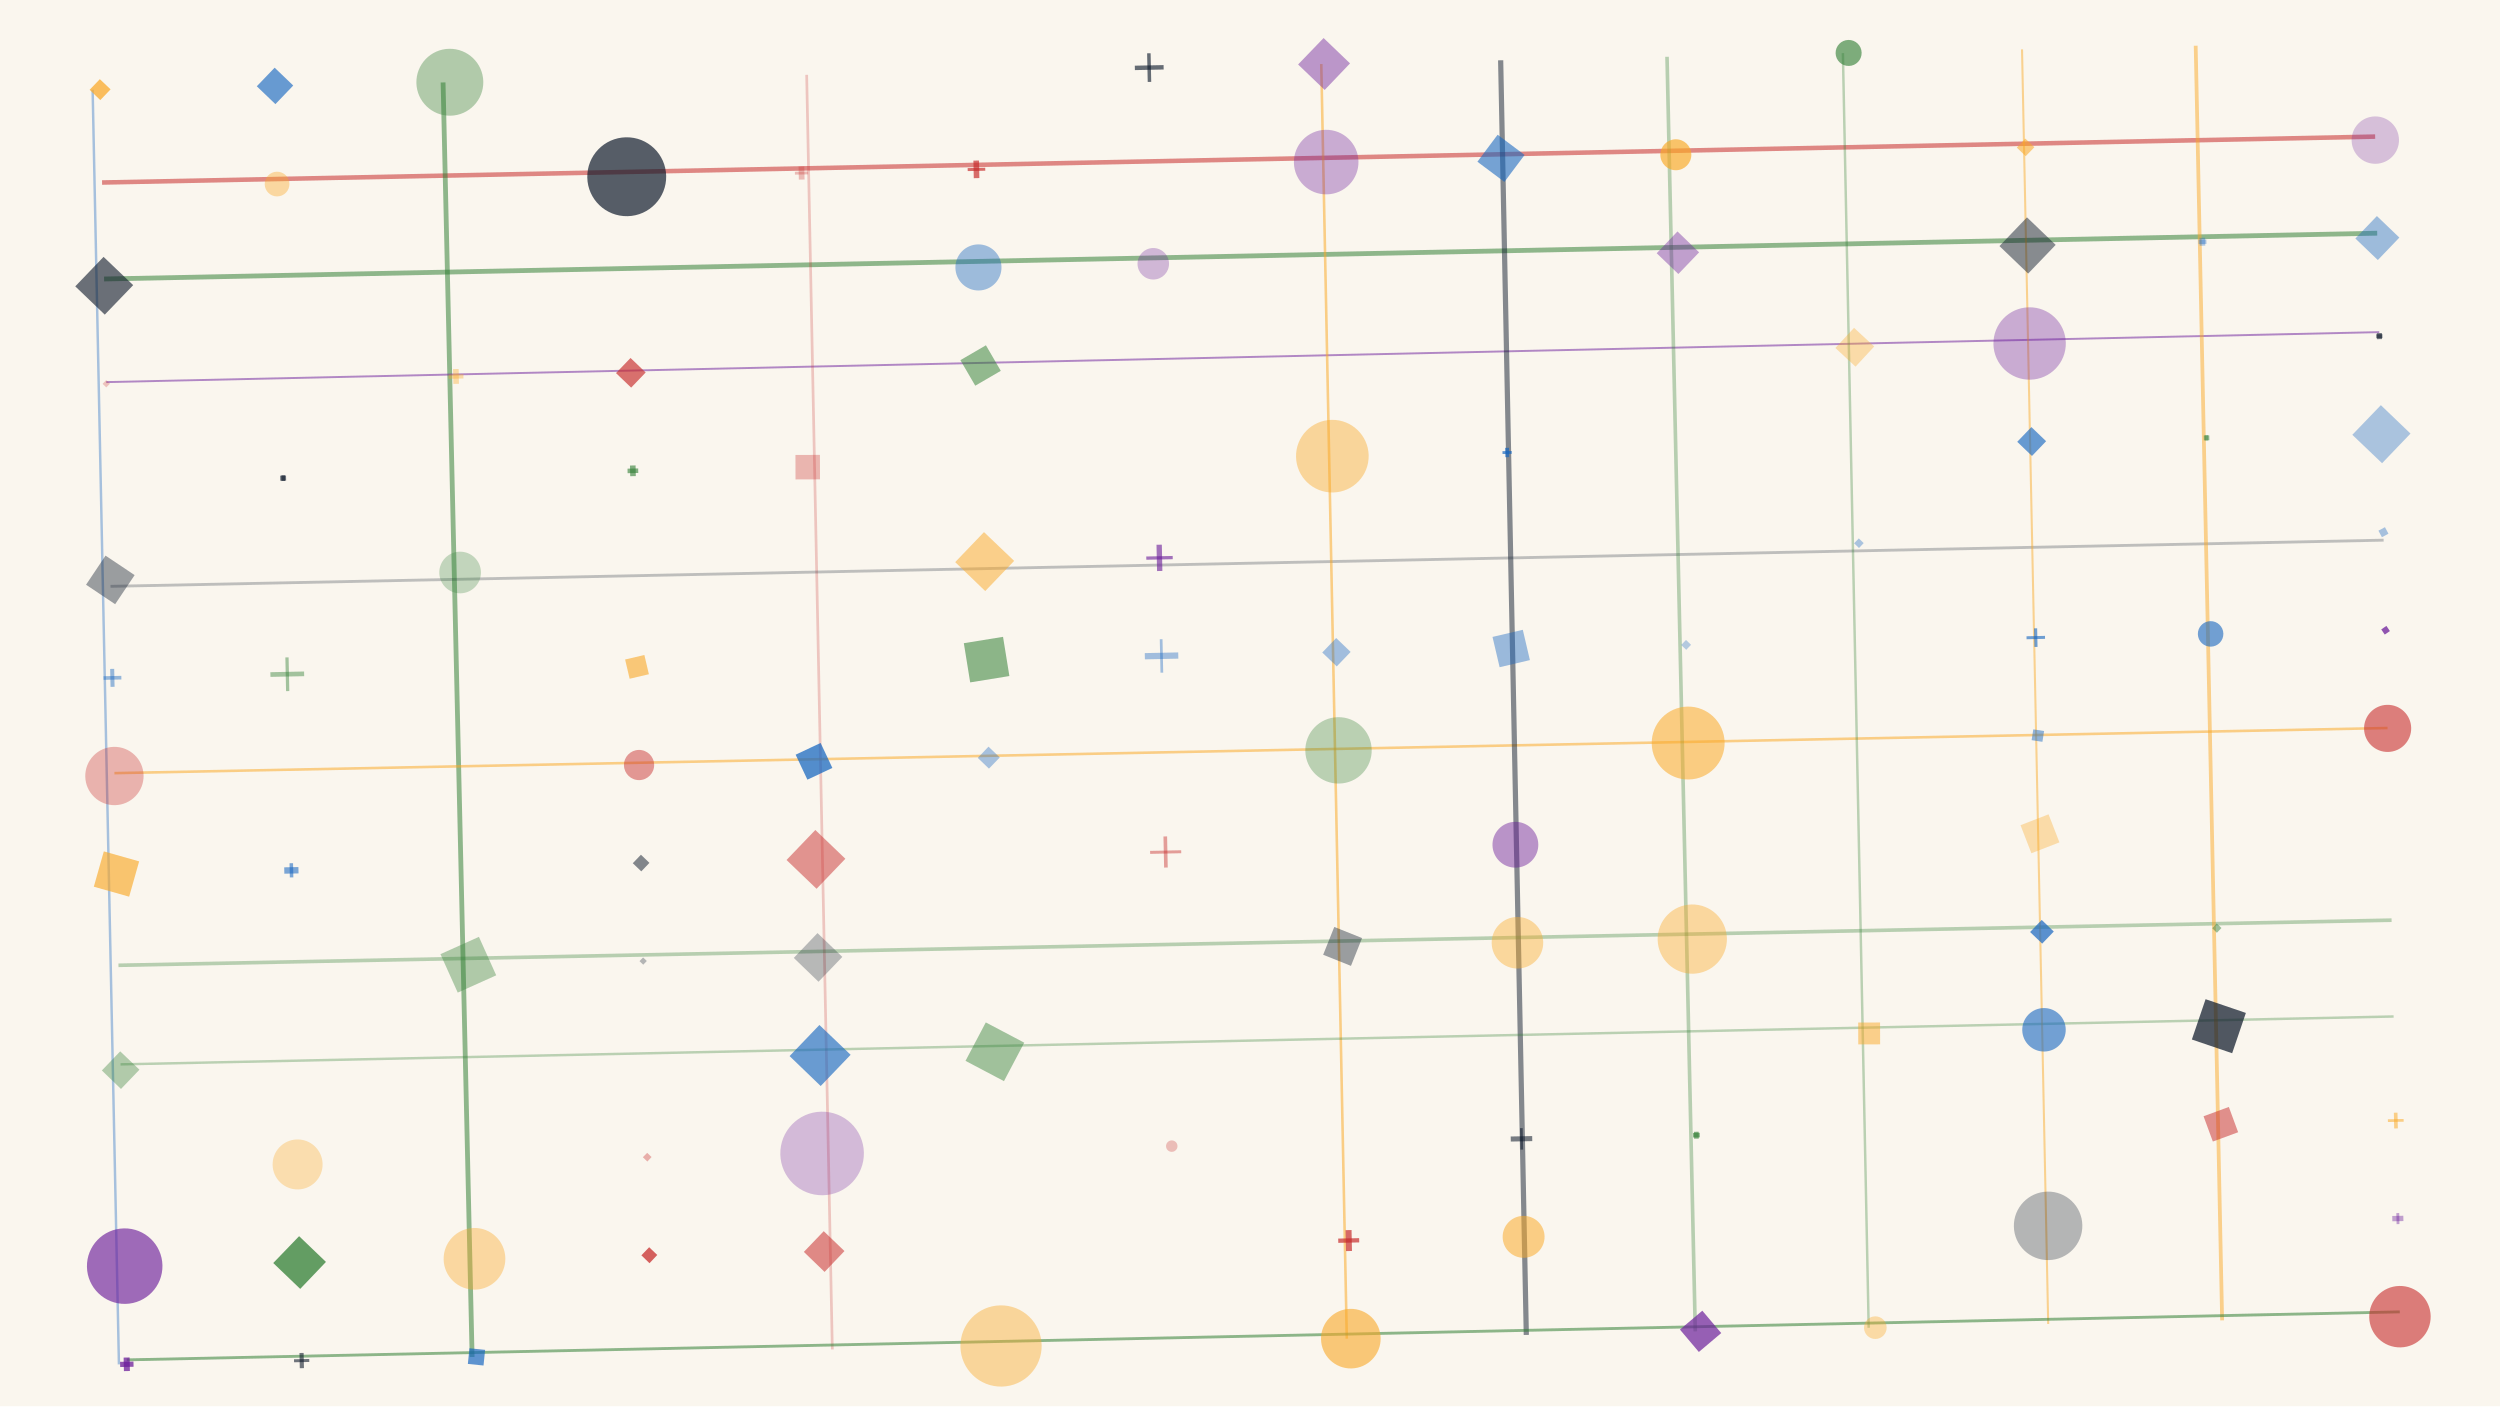
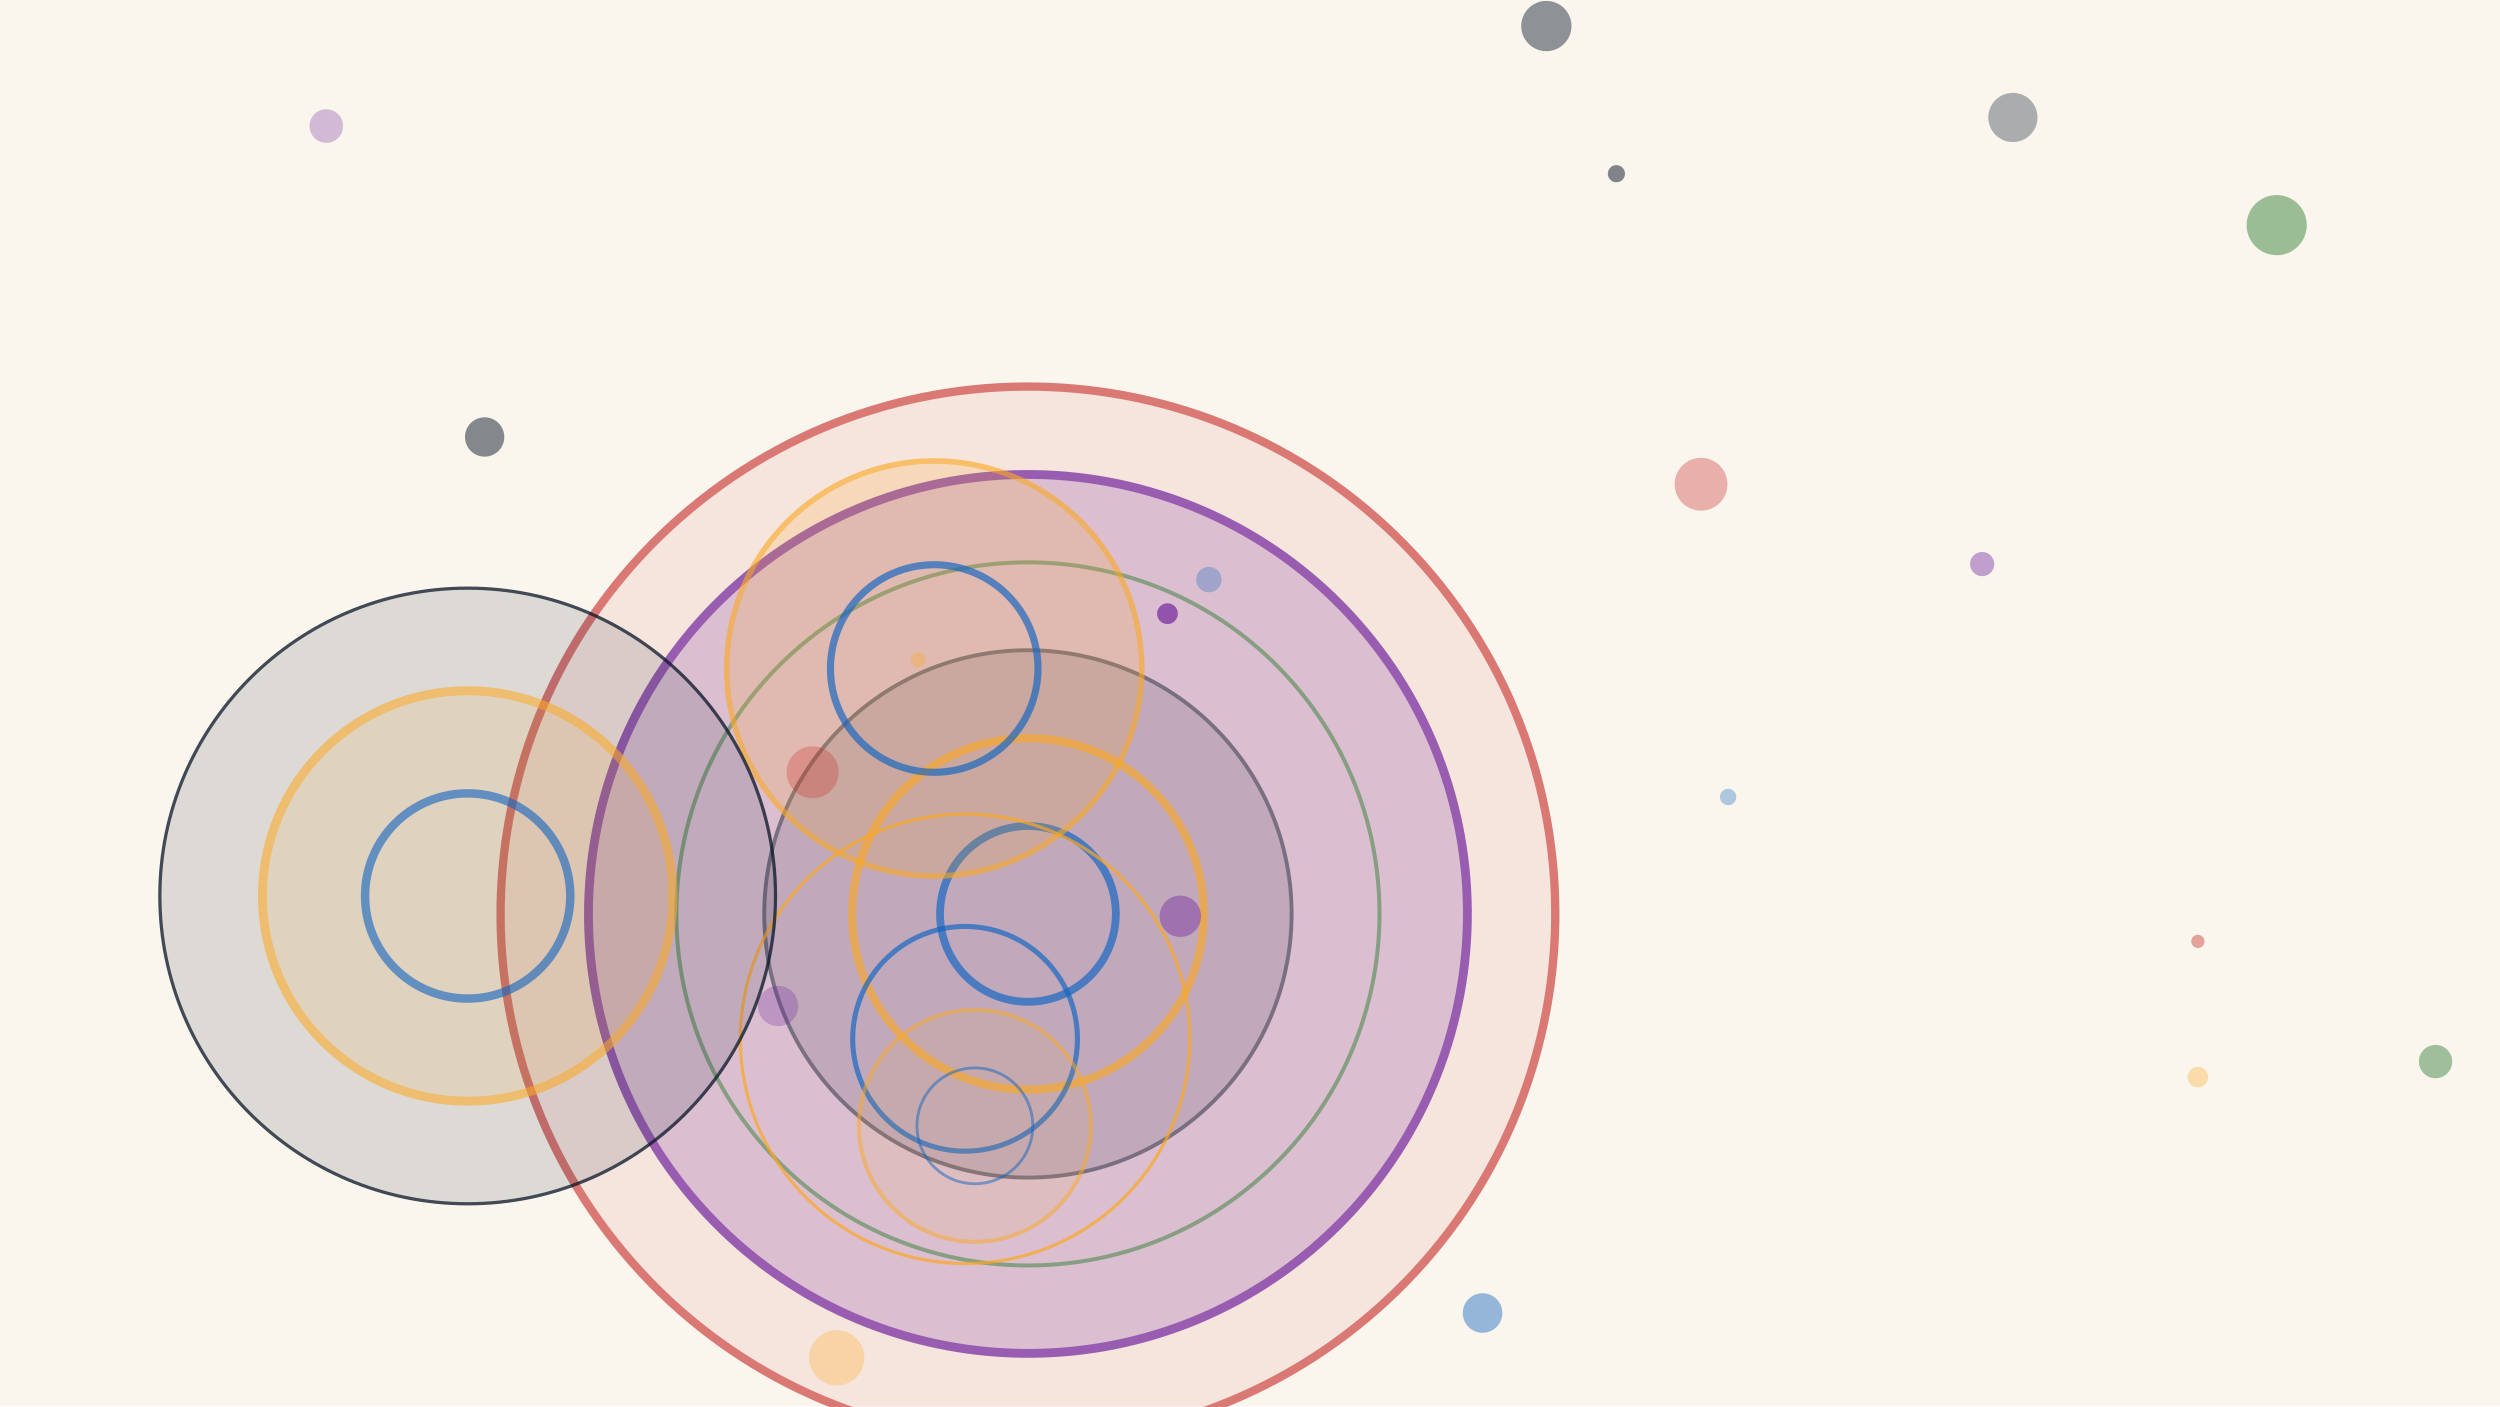
<svg xmlns="http://www.w3.org/2000/svg" viewBox="0 0 1920 1080" width="1920" height="1080">
  <rect width="1920" height="1080" fill="#FAF6EE" />
-   <g transform="rotate(-1.2 960 540)">
-     <line x1="81.2" y1="50.434" x2="80.9" y2="1029.566" stroke="#1565C0" stroke-width="1.9" opacity="0.37" />
-     <line x1="86.947" y1="121.8" x2="1833.053" y2="123.1" stroke="#C62828" stroke-width="3.5" opacity="0.54" />
-     <line x1="86.947" y1="195.9" x2="1833.053" y2="197.3" stroke="#2E7D32" stroke-width="3.7" opacity="0.53" />
-     <line x1="350.4" y1="50.434" x2="352.2" y2="1029.566" stroke="#2E7D32" stroke-width="3.7" opacity="0.53" />
-     <line x1="86.947" y1="275.1" x2="1833.053" y2="273.3" stroke="#6A1B9A" stroke-width="1.5" opacity="0.51" />
-     <line x1="629.7" y1="50.434" x2="628.9" y2="1029.566" stroke="#C62828" stroke-width="2.1" opacity="0.24" />
-     <line x1="86.947" y1="432.0" x2="1833.053" y2="433.1" stroke="#0A1628" stroke-width="2.2" opacity="0.25" />
-     <line x1="86.947" y1="575.5" x2="1833.053" y2="577.4" stroke="#F9A825" stroke-width="2.0" opacity="0.53" />
-     <line x1="1025.0" y1="50.434" x2="1024.1" y2="1029.566" stroke="#F9A825" stroke-width="2.0" opacity="0.53" />
-     <line x1="1162.8" y1="50.434" x2="1162.0" y2="1029.566" stroke="#0A1628" stroke-width="4.0" opacity="0.49" />
-     <line x1="86.947" y1="723.1" x2="1833.053" y2="725.0" stroke="#2E7D32" stroke-width="2.8" opacity="0.33" />
-     <line x1="1290.6" y1="50.434" x2="1291.8" y2="1029.566" stroke="#2E7D32" stroke-width="2.8" opacity="0.33" />
-     <line x1="86.947" y1="799.2" x2="1833.053" y2="799.0" stroke="#2E7D32" stroke-width="1.9" opacity="0.32" />
-     <line x1="1425.7" y1="50.434" x2="1425.0" y2="1029.566" stroke="#2E7D32" stroke-width="1.9" opacity="0.32" />
-     <line x1="1563.3" y1="50.434" x2="1562.9" y2="1029.566" stroke="#F9A825" stroke-width="1.6" opacity="0.47" />
-     <line x1="1696.7" y1="50.434" x2="1696.5" y2="1029.566" stroke="#F9A825" stroke-width="2.9" opacity="0.50" />
-     <line x1="86.947" y1="1026.2" x2="1833.053" y2="1025.9" stroke="#2E7D32" stroke-width="2.2" opacity="0.54" />
-     <polygon points="86.9,42.4 95.0,50.4 86.9,58.5 78.9,50.4" fill="#F9A825" opacity="0.72" />
-     <polygon points="86.9,178.9 109.2,201.1 86.9,223.3 64.7,201.1" fill="#0A1628" opacity="0.60" />
-     <polygon points="86.9,273.6 89.8,276.4 86.9,279.2 84.1,276.4" fill="#C62828" opacity="0.25" />
-     <rect x="73.5" y="413.6" width="26.9" height="26.9" fill="#0A1628" opacity="0.40" transform="rotate(35 86.9 427.0)" />
-     <line x1="80.1" y1="502.3" x2="93.8" y2="502.3" stroke="#1565C0" stroke-width="2.8" opacity="0.44" />
-     <line x1="86.9" y1="495.4" x2="86.9" y2="509.2" stroke="#1565C0" stroke-width="3.1" opacity="0.44" />
-     <circle cx="86.9" cy="577.7" r="22.4" fill="#C62828" opacity="0.33" />
-     <rect x="72.8" y="638.9" width="28.2" height="28.2" fill="#F9A825" opacity="0.64" transform="rotate(17 86.9 653.0)" />
-     <polygon points="86.9,789.2 101.4,803.6 86.9,818.1 72.5,803.6" fill="#2E7D32" opacity="0.36" />
-     <circle cx="86.9" cy="954.2" r="29.0" fill="#6A1B9A" opacity="0.64" />
-     <line x1="81.8" y1="1029.6" x2="92.1" y2="1029.6" stroke="#6A1B9A" stroke-width="4.0" opacity="0.74" />
-     <line x1="86.9" y1="1024.4" x2="86.9" y2="1034.8" stroke="#6A1B9A" stroke-width="4.6" opacity="0.74" />
-     <polygon points="221.3,36.4 235.3,50.4 221.3,64.4 207.3,50.4" fill="#1565C0" opacity="0.64" />
-     <circle cx="221.3" cy="125.8" r="9.5" fill="#F9A825" opacity="0.39" />
-     <line x1="219.0" y1="351.7" x2="223.5" y2="351.7" stroke="#0A1628" stroke-width="3.9" opacity="0.59" />
-     <line x1="221.3" y1="349.5" x2="221.3" y2="353.9" stroke="#0A1628" stroke-width="2.8" opacity="0.59" />
-     <line x1="208.3" y1="502.3" x2="234.2" y2="502.3" stroke="#2E7D32" stroke-width="3.6" opacity="0.43" />
-     <line x1="221.3" y1="489.4" x2="221.3" y2="515.3" stroke="#2E7D32" stroke-width="2.5" opacity="0.43" />
-     <line x1="215.8" y1="653.0" x2="226.7" y2="653.0" stroke="#1565C0" stroke-width="4.9" opacity="0.56" />
-     <line x1="221.3" y1="647.5" x2="221.3" y2="658.4" stroke="#1565C0" stroke-width="2.7" opacity="0.56" />
-     <circle cx="221.3" cy="878.9" r="19.2" fill="#F9A825" opacity="0.32" />
-     <polygon points="221.3,934.0 241.5,954.2 221.3,974.5 201.0,954.2" fill="#2E7D32" opacity="0.74" />
-     <line x1="215.4" y1="1029.6" x2="227.1" y2="1029.6" stroke="#0A1628" stroke-width="2.3" opacity="0.58" />
-     <line x1="221.3" y1="1023.7" x2="221.3" y2="1035.4" stroke="#0A1628" stroke-width="3.2" opacity="0.58" />
-     <circle cx="355.6" cy="50.4" r="25.7" fill="#2E7D32" opacity="0.36" />
-     <line x1="349.9" y1="276.4" x2="361.3" y2="276.4" stroke="#F9A825" stroke-width="3.4" opacity="0.36" />
-     <line x1="355.6" y1="270.7" x2="355.6" y2="282.1" stroke="#F9A825" stroke-width="4.3" opacity="0.36" />
-     <circle cx="355.6" cy="427.0" r="16.0" fill="#2E7D32" opacity="0.27" />
-     <rect x="339.4" y="712.1" width="32.4" height="32.4" fill="#2E7D32" opacity="0.37" transform="rotate(67 355.6 728.3)" />
-     <circle cx="355.6" cy="954.2" r="23.7" fill="#F9A825" opacity="0.39" />
-     <rect x="349.5" y="1023.5" width="12.1" height="12.1" fill="#1565C0" opacity="0.68" transform="rotate(7 355.6 1029.6)" />
-     <circle cx="489.9" cy="125.8" r="30.3" fill="#0A1628" opacity="0.68" />
-     <polygon points="489.9,265.0 501.3,276.4 489.9,287.8 478.5,276.4" fill="#C62828" opacity="0.65" />
-     <line x1="485.8" y1="351.7" x2="494.0" y2="351.7" stroke="#2E7D32" stroke-width="3.5" opacity="0.59" />
-     <line x1="489.9" y1="347.6" x2="489.9" y2="355.8" stroke="#2E7D32" stroke-width="4.3" opacity="0.59" />
-     <rect x="482.3" y="494.7" width="15.2" height="15.2" fill="#F9A825" opacity="0.59" transform="rotate(78 489.9 502.3)" />
-     <circle cx="489.9" cy="577.7" r="11.6" fill="#C62828" opacity="0.46" />
-     <polygon points="489.9,646.6 496.3,653.0 489.9,659.4 483.5,653.0" fill="#0A1628" opacity="0.50" />
-     <polygon points="489.9,725.5 492.7,728.3 489.9,731.1 487.1,728.3" fill="#0A1628" opacity="0.29" />
-     <polygon points="489.9,875.6 493.2,878.9 489.9,882.3 486.5,878.9" fill="#C62828" opacity="0.35" />
-     <polygon points="489.9,948.1 496.0,954.2 489.9,960.4 483.8,954.2" fill="#C62828" opacity="0.73" />
-     <line x1="619.1" y1="125.8" x2="629.3" y2="125.8" stroke="#C62828" stroke-width="2.2" opacity="0.29" />
-     <line x1="624.2" y1="120.7" x2="624.2" y2="130.8" stroke="#C62828" stroke-width="4.4" opacity="0.29" />
-     <rect x="614.8" y="342.3" width="18.8" height="18.8" fill="#C62828" opacity="0.32" transform="rotate(1 624.2 351.7)" />
-     <rect x="613.6" y="567.0" width="21.2" height="21.2" fill="#1565C0" opacity="0.73" transform="rotate(66 624.2 577.7)" />
-     <polygon points="624.2,630.4 646.8,653.0 624.2,675.6 601.6,653.0" fill="#C62828" opacity="0.48" />
-     <polygon points="624.2,709.6 642.9,728.3 624.2,747.0 605.6,728.3" fill="#0A1628" opacity="0.28" />
-     <polygon points="624.2,780.2 647.7,803.6 624.2,827.1 600.8,803.6" fill="#1565C0" opacity="0.63" />
-     <circle cx="624.2" cy="878.9" r="32.1" fill="#6A1B9A" opacity="0.27" />
-     <polygon points="624.2,938.6 639.8,954.2 624.2,969.9 608.6,954.2" fill="#C62828" opacity="0.53" />
-     <line x1="751.8" y1="125.8" x2="765.3" y2="125.8" stroke="#C62828" stroke-width="2.3" opacity="0.67" />
-     <line x1="758.5" y1="119.0" x2="758.5" y2="132.5" stroke="#C62828" stroke-width="4.3" opacity="0.67" />
-     <circle cx="758.5" cy="201.1" r="17.7" fill="#1565C0" opacity="0.41" />
-     <rect x="747.2" y="265.0" width="22.7" height="22.7" fill="#2E7D32" opacity="0.51" transform="rotate(61 758.5 276.4)" />
-     <polygon points="758.5,404.4 781.2,427.0 758.5,449.7 735.9,427.0" fill="#F9A825" opacity="0.50" />
-     <rect x="743.3" y="487.1" width="30.5" height="30.5" fill="#2E7D32" opacity="0.54" transform="rotate(82 758.5 502.3)" />
-     <polygon points="758.5,569.2 767.0,577.7 758.5,586.1 750.1,577.7" fill="#1565C0" opacity="0.37" />
-     <rect x="741.8" y="786.9" width="33.4" height="33.4" fill="#2E7D32" opacity="0.44" transform="rotate(29 758.5 803.6)" />
-     <circle cx="758.5" cy="1029.6" r="31.2" fill="#F9A825" opacity="0.42" />
-     <line x1="881.8" y1="50.4" x2="903.9" y2="50.4" stroke="#0A1628" stroke-width="3.4" opacity="0.62" />
-     <line x1="892.8" y1="39.4" x2="892.8" y2="61.4" stroke="#0A1628" stroke-width="2.7" opacity="0.62" />
-     <circle cx="892.8" cy="201.1" r="12.1" fill="#6A1B9A" opacity="0.29" />
-     <line x1="882.7" y1="427.0" x2="903.0" y2="427.0" stroke="#6A1B9A" stroke-width="2.5" opacity="0.61" />
-     <line x1="892.8" y1="416.9" x2="892.8" y2="437.1" stroke="#6A1B9A" stroke-width="4.1" opacity="0.61" />
-     <line x1="880.0" y1="502.3" x2="905.7" y2="502.3" stroke="#1565C0" stroke-width="4.8" opacity="0.39" />
-     <line x1="892.8" y1="489.5" x2="892.8" y2="515.2" stroke="#1565C0" stroke-width="2.1" opacity="0.39" />
-     <line x1="880.9" y1="653.0" x2="904.8" y2="653.0" stroke="#C62828" stroke-width="2.3" opacity="0.43" />
-     <line x1="892.8" y1="641.0" x2="892.8" y2="664.9" stroke="#C62828" stroke-width="2.8" opacity="0.43" />
-     <circle cx="892.8" cy="878.9" r="4.4" fill="#C62828" opacity="0.28" />
-     <polygon points="1027.2,30.5 1047.1,50.4 1027.2,70.4 1007.2,50.4" fill="#6A1B9A" opacity="0.44" />
-     <circle cx="1027.2" cy="125.8" r="24.8" fill="#6A1B9A" opacity="0.34" />
-     <circle cx="1027.2" cy="351.7" r="27.9" fill="#F9A825" opacity="0.42" />
-     <polygon points="1027.2,491.4 1038.1,502.3 1027.2,513.2 1016.3,502.3" fill="#1565C0" opacity="0.39" />
-     <circle cx="1027.2" cy="577.7" r="25.5" fill="#2E7D32" opacity="0.32" />
-     <rect x="1015.7" y="716.8" width="23.0" height="23.0" fill="#0A1628" opacity="0.40" transform="rotate(23 1027.2 728.3)" />
-     <line x1="1019.1" y1="954.2" x2="1035.2" y2="954.2" stroke="#C62828" stroke-width="3.3" opacity="0.68" />
-     <line x1="1027.2" y1="946.2" x2="1027.2" y2="962.3" stroke="#C62828" stroke-width="4.6" opacity="0.68" />
-     <circle cx="1027.2" cy="1029.6" r="22.9" fill="#F9A825" opacity="0.59" />
-     <rect x="1148.5" y="112.8" width="25.9" height="25.9" fill="#1565C0" opacity="0.58" transform="rotate(38 1161.5 125.8)" />
-     <line x1="1157.9" y1="351.7" x2="1165.0" y2="351.7" stroke="#1565C0" stroke-width="2.2" opacity="0.67" />
-     <line x1="1161.5" y1="348.1" x2="1161.5" y2="355.3" stroke="#1565C0" stroke-width="3.0" opacity="0.67" />
-     <rect x="1149.5" y="490.4" width="23.9" height="23.9" fill="#1565C0" opacity="0.42" transform="rotate(78 1161.5 502.3)" />
-     <circle cx="1161.5" cy="653.0" r="17.6" fill="#6A1B9A" opacity="0.45" />
-     <circle cx="1161.5" cy="728.3" r="19.8" fill="#F9A825" opacity="0.41" />
-     <line x1="1153.2" y1="878.9" x2="1169.7" y2="878.9" stroke="#0A1628" stroke-width="3.9" opacity="0.55" />
-     <line x1="1161.5" y1="870.7" x2="1161.5" y2="887.2" stroke="#0A1628" stroke-width="2.1" opacity="0.55" />
-     <circle cx="1161.5" cy="954.2" r="16.1" fill="#F9A825" opacity="0.53" />
-     <circle cx="1295.8" cy="125.8" r="11.9" fill="#F9A825" opacity="0.66" />
-     <polygon points="1295.8,184.7 1312.1,201.1 1295.8,217.4 1279.5,201.1" fill="#6A1B9A" opacity="0.40" />
-     <polygon points="1295.8,498.5 1299.6,502.3 1295.8,506.1 1292.0,502.3" fill="#1565C0" opacity="0.31" />
-     <circle cx="1295.8" cy="577.7" r="28.0" fill="#F9A825" opacity="0.54" />
-     <circle cx="1295.8" cy="728.3" r="26.6" fill="#F9A825" opacity="0.40" />
-     <line x1="1293.2" y1="878.9" x2="1298.4" y2="878.9" stroke="#2E7D32" stroke-width="3.5" opacity="0.59" />
-     <line x1="1295.8" y1="876.3" x2="1295.8" y2="881.6" stroke="#2E7D32" stroke-width="3.6" opacity="0.59" />
-     <rect x="1284.6" y="1018.3" width="22.5" height="22.5" fill="#6A1B9A" opacity="0.69" transform="rotate(51 1295.8 1029.6)" />
-     <circle cx="1430.1" cy="50.4" r="10.0" fill="#2E7D32" opacity="0.61" />
-     <rect x="1419.6" y="265.9" width="21.1" height="21.1" fill="#F9A825" opacity="0.35" transform="rotate(44 1430.1 276.4)" />
-     <polygon points="1430.1,423.3 1433.8,427.0 1430.1,430.7 1426.4,427.0" fill="#1565C0" opacity="0.35" />
-     <rect x="1421.7" y="795.2" width="16.8" height="16.8" fill="#F9A825" opacity="0.50" transform="rotate(1 1430.1 803.6)" />
-     <circle cx="1430.1" cy="1029.6" r="8.7" fill="#F9A825" opacity="0.36" />
-     <polygon points="1564.4,119.0 1571.2,125.8 1564.4,132.5 1557.7,125.8" fill="#F9A825" opacity="0.56" />
-     <polygon points="1564.4,179.5 1586.0,201.1 1564.4,222.7 1542.8,201.1" fill="#0A1628" opacity="0.48" />
-     <circle cx="1564.4" cy="276.4" r="27.8" fill="#6A1B9A" opacity="0.34" />
-     <polygon points="1564.4,340.6 1575.5,351.7 1564.4,362.8 1553.3,351.7" fill="#1565C0" opacity="0.64" />
-     <line x1="1557.3" y1="502.3" x2="1571.5" y2="502.3" stroke="#1565C0" stroke-width="2.3" opacity="0.61" />
-     <line x1="1564.4" y1="495.2" x2="1564.4" y2="509.5" stroke="#1565C0" stroke-width="2.4" opacity="0.61" />
-     <rect x="1560.2" y="573.4" width="8.4" height="8.4" fill="#1565C0" opacity="0.47" transform="rotate(10 1564.4 577.7)" />
-     <rect x="1552.9" y="641.4" width="23.1" height="23.1" fill="#F9A825" opacity="0.35" transform="rotate(70 1564.4 653.0)" />
-     <polygon points="1564.4,719.2 1573.5,728.3 1564.4,737.4 1555.3,728.3" fill="#1565C0" opacity="0.70" />
-     <circle cx="1564.4" cy="803.6" r="16.7" fill="#1565C0" opacity="0.59" />
-     <circle cx="1564.4" cy="954.2" r="26.3" fill="#0A1628" opacity="0.29" />
-     <line x1="1695.7" y1="201.1" x2="1701.8" y2="201.1" stroke="#1565C0" stroke-width="3.4" opacity="0.34" />
-     <line x1="1698.7" y1="198.0" x2="1698.7" y2="204.1" stroke="#1565C0" stroke-width="4.3" opacity="0.34" />
-     <line x1="1696.6" y1="351.7" x2="1700.9" y2="351.7" stroke="#2E7D32" stroke-width="3.7" opacity="0.46" />
-     <line x1="1698.7" y1="349.6" x2="1698.7" y2="353.8" stroke="#2E7D32" stroke-width="2.8" opacity="0.46" />
-     <circle cx="1698.7" cy="502.3" r="9.8" fill="#1565C0" opacity="0.60" />
-     <polygon points="1698.7,724.7 1702.3,728.3 1698.7,731.9 1695.2,728.3" fill="#2E7D32" opacity="0.46" />
-     <rect x="1682.4" y="787.3" width="32.7" height="32.7" fill="#0A1628" opacity="0.71" transform="rotate(20 1698.7 803.6)" />
-     <rect x="1688.4" y="868.6" width="20.7" height="20.7" fill="#C62828" opacity="0.50" transform="rotate(71 1698.7 878.9)" />
-     <circle cx="1833.1" cy="125.8" r="18.2" fill="#6A1B9A" opacity="0.25" />
-     <rect x="1821.1" y="189.1" width="23.9" height="23.9" fill="#1565C0" opacity="0.41" transform="rotate(45 1833.1 201.1)" />
-     <line x1="1830.7" y1="276.4" x2="1835.4" y2="276.4" stroke="#0A1628" stroke-width="3.0" opacity="0.56" />
-     <line x1="1833.1" y1="274.0" x2="1833.1" y2="278.7" stroke="#0A1628" stroke-width="3.9" opacity="0.56" />
-     <polygon points="1833.1,329.4 1855.4,351.7 1833.1,374.0 1810.7,351.7" fill="#1565C0" opacity="0.35" />
-     <rect x="1830.2" y="424.2" width="5.7" height="5.7" fill="#1565C0" opacity="0.37" transform="rotate(63 1833.1 427.0)" />
-     <rect x="1830.7" y="499.9" width="4.8" height="4.8" fill="#6A1B9A" opacity="0.74" transform="rotate(57 1833.1 502.3)" />
-     <circle cx="1833.1" cy="577.7" r="18.1" fill="#C62828" opacity="0.58" />
-     <line x1="1827.0" y1="878.9" x2="1839.1" y2="878.9" stroke="#F9A825" stroke-width="2.1" opacity="0.52" />
-     <line x1="1833.1" y1="872.9" x2="1833.1" y2="885.0" stroke="#F9A825" stroke-width="2.8" opacity="0.52" />
-     <line x1="1828.8" y1="954.2" x2="1837.3" y2="954.2" stroke="#6A1B9A" stroke-width="4.1" opacity="0.40" />
-     <line x1="1833.1" y1="950.0" x2="1833.1" y2="958.5" stroke="#6A1B9A" stroke-width="2.2" opacity="0.40" />
-     <circle cx="1833.1" cy="1029.6" r="23.6" fill="#C62828" opacity="0.59" />
+   <g transform="rotate(140 790 702)">
+     <circle cx="790.347" cy="702.433" r="405.0" fill="#C62828" fill-opacity="0.14" stroke="#C62828" stroke-width="6.4" opacity="0.61" />
+     <circle cx="790.347" cy="702.433" r="337.5" fill="#6A1B9A" fill-opacity="0.28" stroke="#6A1B9A" stroke-width="6.8" opacity="0.67" />
+     <circle cx="790.347" cy="702.433" r="270.0" fill="none" fill-opacity="0.00" stroke="#2E7D32" stroke-width="3.1" opacity="0.49" />
+     <circle cx="790.347" cy="702.433" r="202.5" fill="#0A1628" fill-opacity="0.27" stroke="#0A1628" stroke-width="3.0" opacity="0.47" />
+     <circle cx="790.347" cy="702.433" r="135.0" fill="none" fill-opacity="0.00" stroke="#F9A825" stroke-width="6.3" opacity="0.64" />
+     <circle cx="790.347" cy="702.433" r="67.5" fill="none" fill-opacity="0.00" stroke="#1565C0" stroke-width="6.0" opacity="0.69" />
+     <circle cx="724.334" cy="893.078" r="159.4" fill="#F9A825" fill-opacity="0.29" stroke="#F9A825" stroke-width="4.3" opacity="0.63" />
+     <circle cx="724.334" cy="893.078" r="79.7" fill="none" fill-opacity="0.00" stroke="#1565C0" stroke-width="5.5" opacity="0.68" />
+     <circle cx="888.981" cy="659.991" r="172.6" fill="none" fill-opacity="0.00" stroke="#F9A825" stroke-width="2.5" opacity="0.71" />
+     <circle cx="888.981" cy="659.991" r="86.3" fill="none" fill-opacity="0.00" stroke="#1565C0" stroke-width="3.9" opacity="0.69" />
+     <circle cx="926.163" cy="603.94" r="89.1" fill="#F9A825" fill-opacity="0.18" stroke="#F9A825" stroke-width="3.1" opacity="0.53" />
+     <circle cx="926.163" cy="603.94" r="44.5" fill="none" fill-opacity="0.00" stroke="#1565C0" stroke-width="2.2" opacity="0.51" />
  </g>
+   <circle cx="359.174" cy="688.1" r="236.4" fill="#0A1628" fill-opacity="0.16" stroke="#0A1628" stroke-width="2.5" opacity="0.77" />
+   <circle cx="359.174" cy="688.1" r="157.6" fill="#F9A825" fill-opacity="0.22" stroke="#F9A825" stroke-width="6.9" opacity="0.58" />
+   <circle cx="359.174" cy="688.1" r="78.8" fill="none" fill-opacity="0.00" stroke="#1565C0" stroke-width="6.5" opacity="0.62" />
+   <circle cx="1327.2" cy="612.1" r="6.3" fill="#1565C0" opacity="0.33" />
+   <circle cx="624.1" cy="593.1" r="20.0" fill="#C62828" opacity="0.28" />
+   <circle cx="1870.5" cy="815.3" r="12.8" fill="#2E7D32" opacity="0.45" />
+   <circle cx="1522.3" cy="433.2" r="9.3" fill="#6A1B9A" opacity="0.40" />
+   <circle cx="1138.6" cy="1008.4" r="15.2" fill="#1565C0" opacity="0.44" />
+   <circle cx="642.6" cy="1042.8" r="21.2" fill="#F9A825" opacity="0.30" />
+   <circle cx="1187.6" cy="20.0" r="19.3" fill="#0A1628" opacity="0.45" />
+   <circle cx="1688.0" cy="723.0" r="5.1" fill="#C62828" opacity="0.41" />
+   <circle cx="250.6" cy="96.8" r="12.9" fill="#6A1B9A" opacity="0.28" />
+   <circle cx="705.2" cy="506.7" r="5.7" fill="#F9A825" opacity="0.35" />
+   <circle cx="1241.4" cy="133.4" r="6.6" fill="#0A1628" opacity="0.51" />
+   <circle cx="906.5" cy="703.7" r="15.9" fill="#6A1B9A" opacity="0.39" />
+   <circle cx="896.6" cy="471.3" r="8.0" fill="#6A1B9A" opacity="0.66" />
+   <circle cx="1748.5" cy="172.9" r="23.1" fill="#2E7D32" opacity="0.47" />
+   <circle cx="1545.9" cy="90.2" r="18.9" fill="#0A1628" opacity="0.33" />
+   <circle cx="928.4" cy="445.1" r="9.8" fill="#1565C0" opacity="0.30" />
+   <circle cx="1306.4" cy="371.9" r="20.3" fill="#C62828" opacity="0.34" />
+   <circle cx="1687.9" cy="827.2" r="7.9" fill="#F9A825" opacity="0.34" />
+   <circle cx="372.2" cy="335.6" r="15.1" fill="#0A1628" opacity="0.49" />
+   <circle cx="597.6" cy="772.6" r="15.5" fill="#6A1B9A" opacity="0.26" />
</svg>
